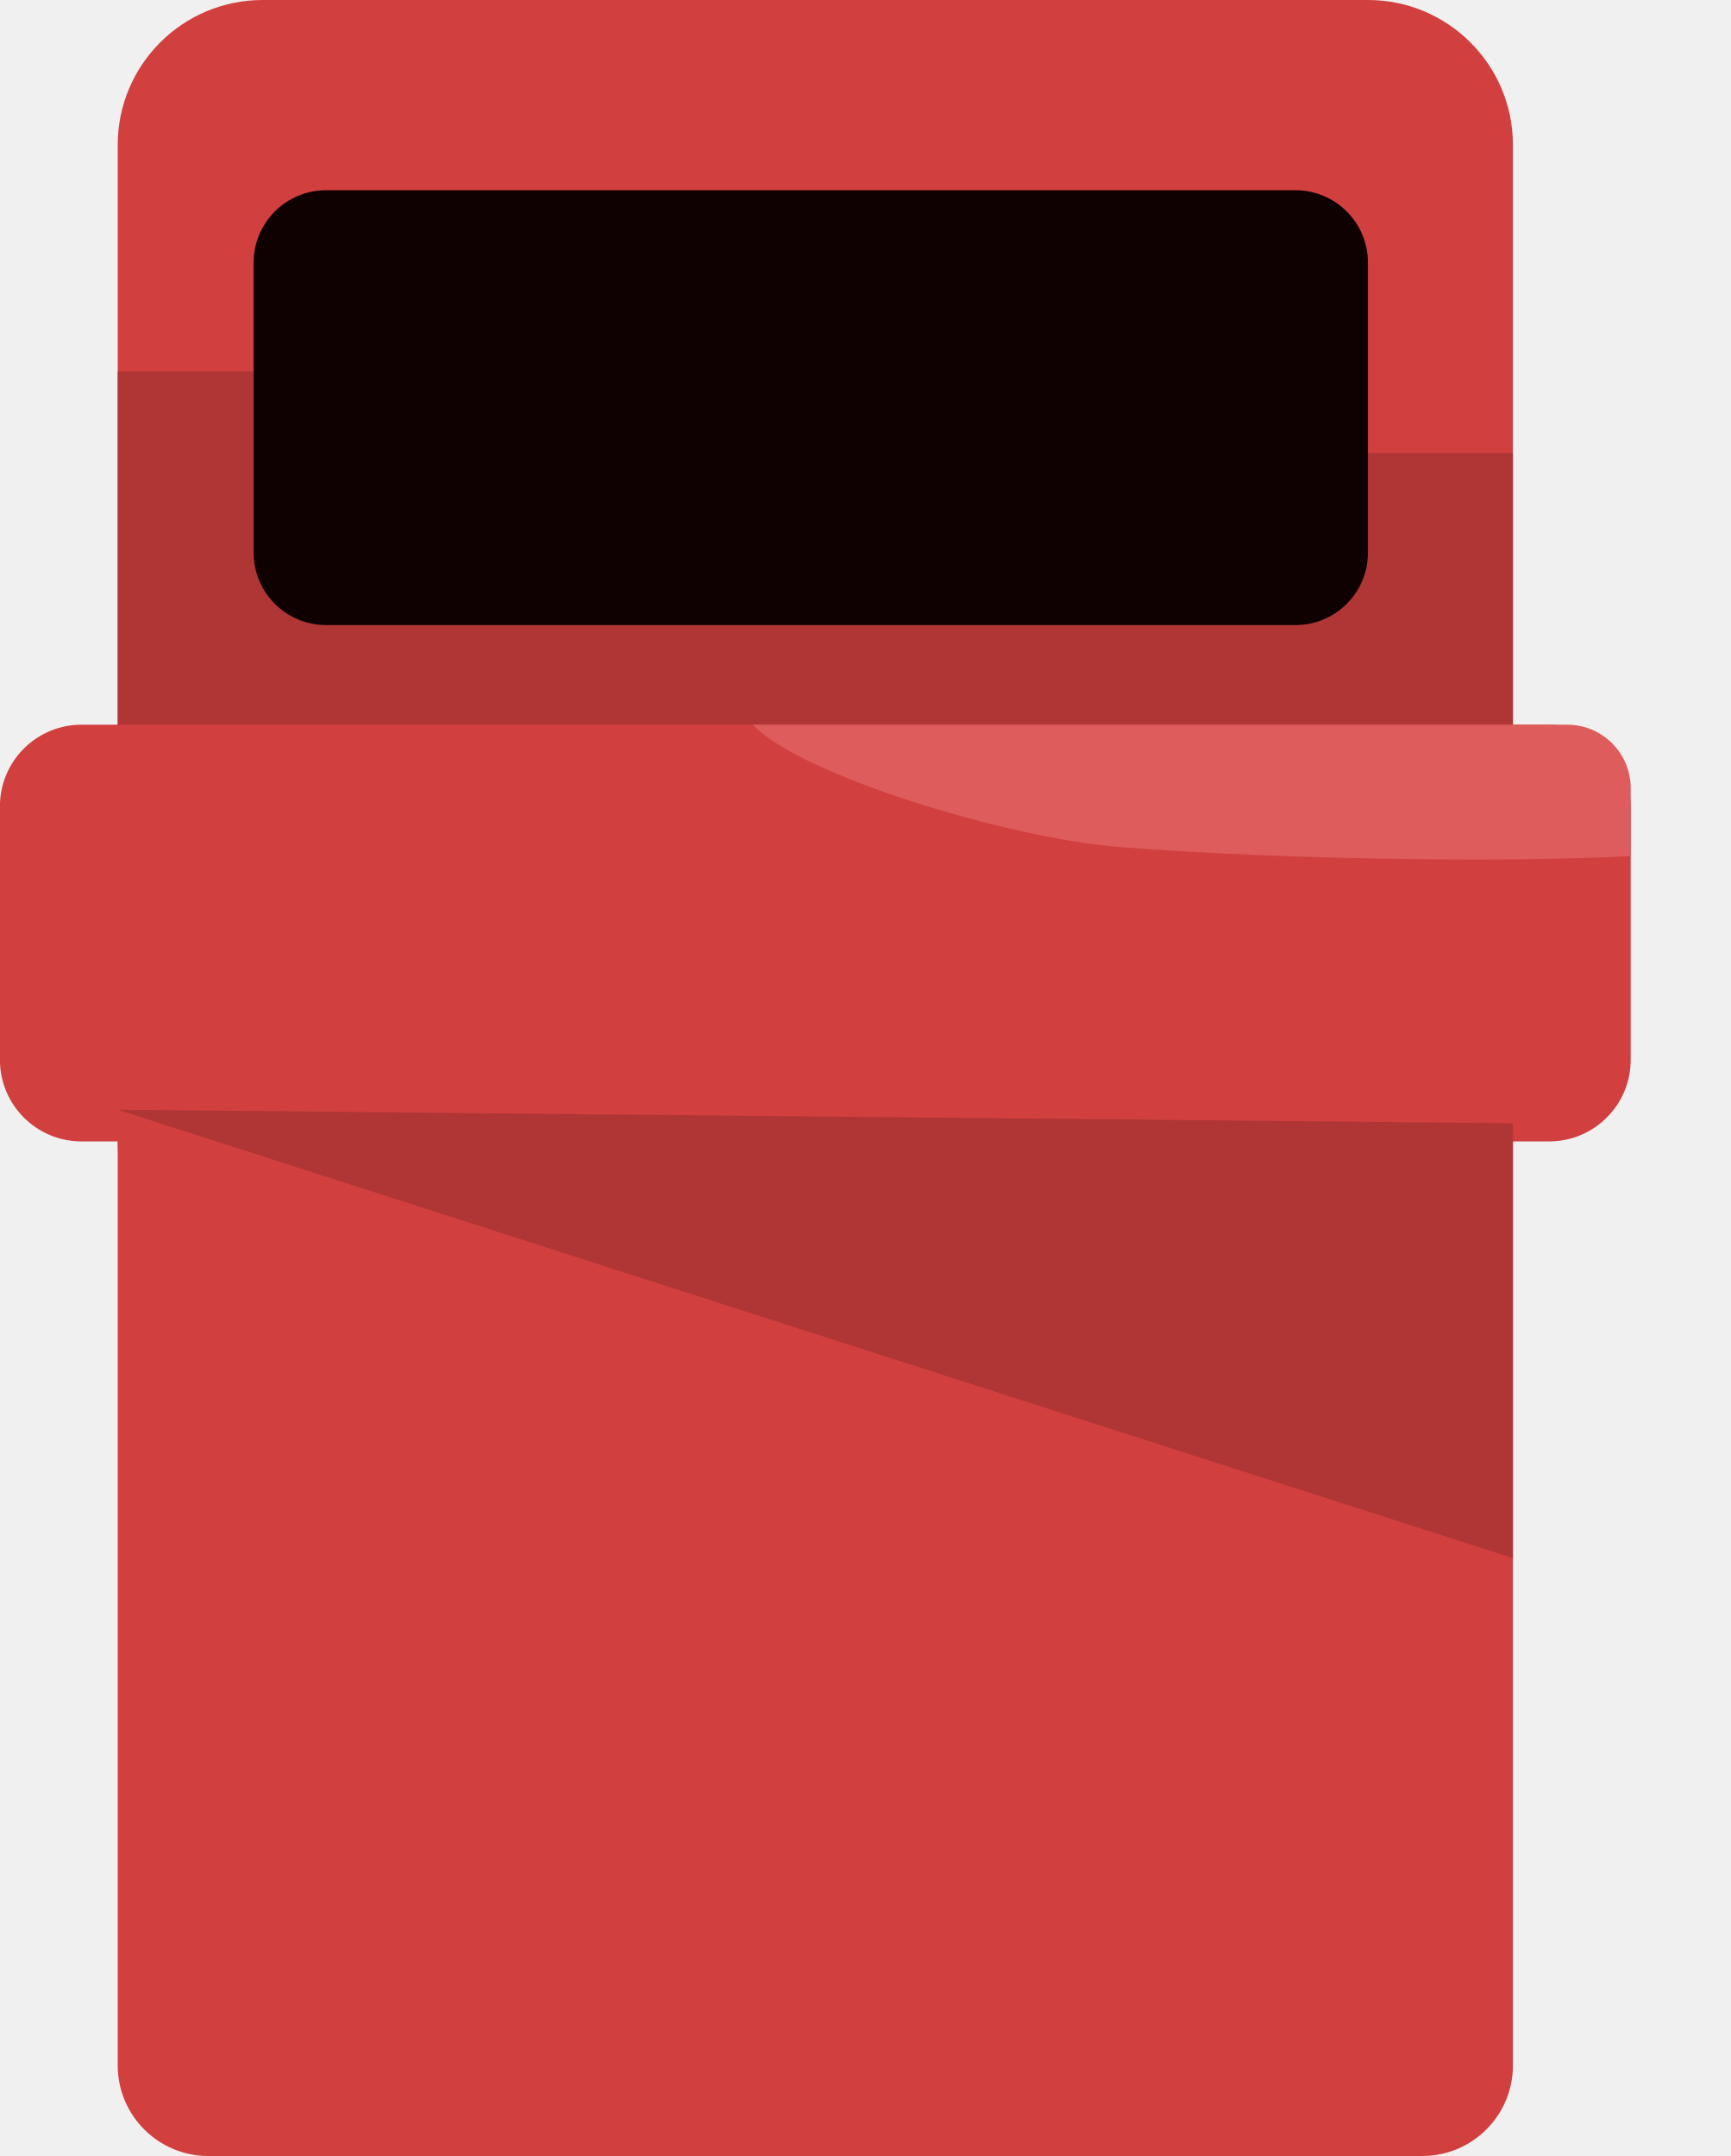
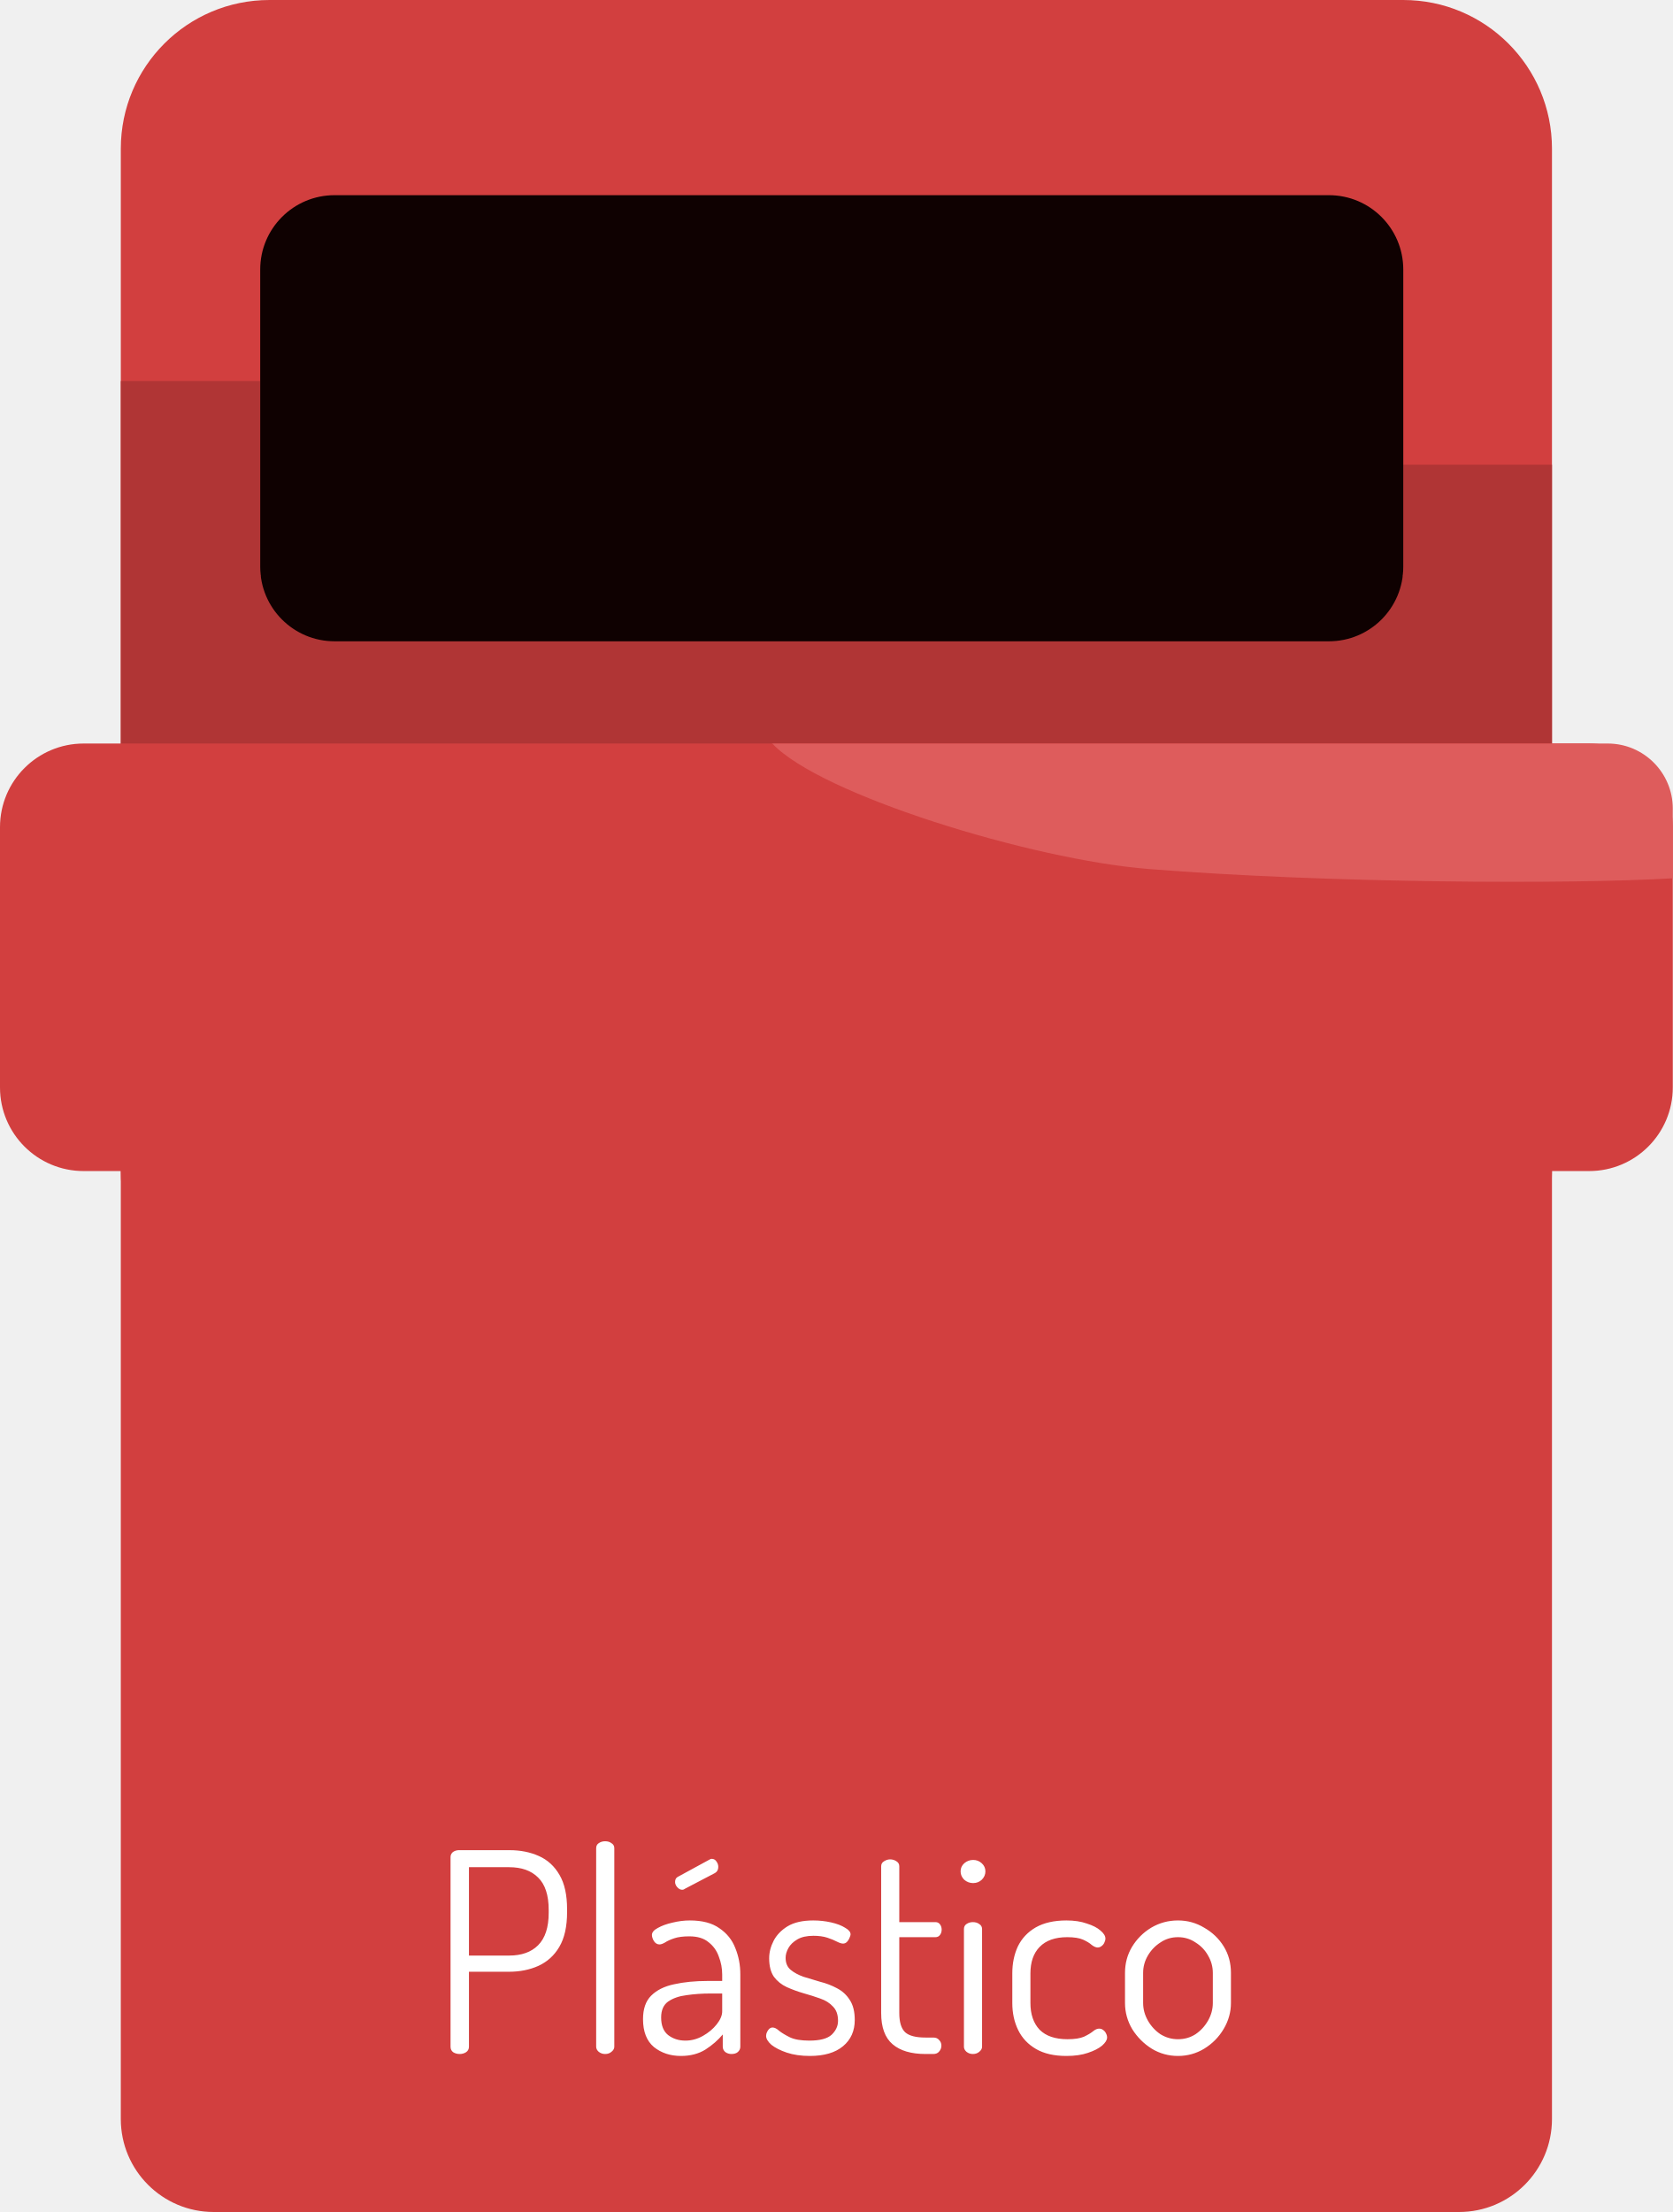
- <svg xmlns="http://www.w3.org/2000/svg" width="191" height="238" viewBox="0 0 191 238" fill="none">
-   <rect width="154" height="135" rx="10" transform="matrix(-1 0 0 1 166.994 103)" fill="#D23F3F" />
-   <rect width="154" height="142" rx="16" transform="matrix(-1 0 0 1 166.994 0)" fill="#D23F3F" />
-   <path d="M12.994 41H27.994V62H150.994V50H166.994V95.5L12.994 90V41Z" fill="#B03535" />
-   <rect width="180" height="46" rx="9" transform="matrix(-1 0 0 1 179.994 80)" fill="#D23F3F" />
-   <path fill-rule="evenodd" clip-rule="evenodd" d="M83.1 80C88.23 85.5 111.028 92.5 123.568 93.5C142.651 95.022 168.757 95.166 179.976 94.501C179.988 94.336 179.994 94.168 179.994 94L179.994 87C179.994 83.134 176.86 80 172.994 80L82.994 80C83.031 80.029 83.064 80.032 83.1 80Z" fill="#DE5C5C" />
-   <rect width="123" height="48" rx="8" transform="matrix(-1 0 0 1 150.994 21)" fill="#0F0101" />
-   <path d="M166.994 124L12.994 122.5L166.994 172L166.994 124Z" fill="#B03535" />
+ <svg xmlns="http://www.w3.org/2000/svg" width="180" height="238" viewBox="0 0 180 238" fill="none">
+   <rect width="154" height="135" rx="10" transform="matrix(-1 0 0 1 167 103)" fill="#D23F3F" />
+   <rect width="154" height="142" rx="16" transform="matrix(-1 0 0 1 167 0)" fill="#D23F3F" />
+   <path d="M13 41H28V62H151V50H167V95.5L13 90V41Z" fill="#B03535" />
+   <rect width="180" height="46" rx="9" transform="matrix(-1 0 0 1 180 80)" fill="#D23F3F" />
+   <path fill-rule="evenodd" clip-rule="evenodd" d="M83.106 80C88.236 85.5 111.034 92.5 123.574 93.5C142.657 95.022 168.763 95.166 179.982 94.501C179.994 94.336 180 94.168 180 94L180 87C180 83.134 176.866 80 173 80L83 80C83.037 80.029 83.07 80.032 83.106 80Z" fill="#DE5C5C" />
+   <rect width="123" height="48" rx="8" transform="matrix(-1 0 0 1 151 21)" fill="#0F0101" />
+   <path d="M49.471 221C49.211 221 48.981 220.94 48.781 220.82C48.581 220.68 48.481 220.48 48.481 220.22V199.82C48.481 199.62 48.551 199.45 48.691 199.31C48.851 199.17 49.061 199.09 49.321 199.07H54.841C56.001 199.07 57.051 199.28 57.991 199.7C58.931 200.12 59.671 200.8 60.211 201.74C60.751 202.66 61.021 203.89 61.021 205.43V205.73C61.021 207.29 60.741 208.54 60.181 209.48C59.641 210.4 58.891 211.08 57.931 211.52C56.991 211.94 55.941 212.15 54.781 212.15H50.461V220.22C50.461 220.48 50.351 220.68 50.131 220.82C49.931 220.94 49.711 221 49.471 221ZM50.461 210.41H54.781C56.121 210.41 57.161 210.04 57.901 209.3C58.661 208.54 59.041 207.38 59.041 205.82V205.49C59.041 203.91 58.661 202.75 57.901 202.01C57.161 201.27 56.121 200.9 54.781 200.9H50.461V210.41ZM65.112 221C64.852 221 64.621 220.92 64.421 220.76C64.242 220.6 64.151 220.42 64.151 220.22V198.86C64.151 198.62 64.242 198.44 64.421 198.32C64.621 198.18 64.852 198.11 65.112 198.11C65.391 198.11 65.621 198.18 65.802 198.32C66.001 198.44 66.102 198.62 66.102 198.86V220.22C66.102 220.42 66.001 220.6 65.802 220.76C65.621 220.92 65.391 221 65.112 221ZM73.272 221.21C72.132 221.21 71.162 220.89 70.362 220.25C69.582 219.59 69.192 218.59 69.192 217.25C69.192 216.15 69.482 215.31 70.062 214.73C70.662 214.13 71.482 213.72 72.522 213.5C73.582 213.26 74.802 213.14 76.182 213.14H77.712V212.45C77.712 211.79 77.592 211.15 77.352 210.53C77.132 209.89 76.762 209.37 76.242 208.97C75.742 208.55 75.052 208.34 74.172 208.34C73.512 208.34 72.972 208.41 72.552 208.55C72.132 208.69 71.802 208.84 71.562 209C71.322 209.14 71.122 209.21 70.962 209.21C70.722 209.21 70.522 209.09 70.362 208.85C70.222 208.61 70.152 208.39 70.152 208.19C70.152 207.91 70.362 207.66 70.782 207.44C71.202 207.2 71.722 207.01 72.342 206.87C72.982 206.71 73.612 206.63 74.232 206.63C75.572 206.63 76.632 206.91 77.412 207.47C78.212 208.01 78.782 208.72 79.122 209.6C79.482 210.48 79.662 211.42 79.662 212.42V220.22C79.662 220.44 79.572 220.63 79.392 220.79C79.232 220.93 79.002 221 78.702 221C78.462 221 78.242 220.93 78.042 220.79C77.862 220.63 77.772 220.44 77.772 220.22V218.9C77.272 219.5 76.652 220.04 75.912 220.52C75.172 220.98 74.292 221.21 73.272 221.21ZM73.752 219.56C74.412 219.56 75.042 219.39 75.642 219.05C76.242 218.71 76.732 218.3 77.112 217.82C77.512 217.32 77.712 216.85 77.712 216.41V214.49H76.452C75.552 214.49 74.692 214.55 73.872 214.67C73.072 214.77 72.412 215 71.892 215.36C71.392 215.72 71.142 216.29 71.142 217.07C71.142 217.93 71.392 218.56 71.892 218.96C72.412 219.36 73.032 219.56 73.752 219.56ZM73.422 203.33C73.222 203.33 73.042 203.24 72.882 203.06C72.722 202.88 72.642 202.69 72.642 202.49C72.642 202.21 72.752 202.02 72.972 201.92L76.332 200.09C76.432 200.03 76.512 200 76.572 200C76.792 200 76.962 200.09 77.082 200.27C77.222 200.45 77.292 200.65 77.292 200.87C77.292 201.17 77.172 201.39 76.932 201.53L73.722 203.21C73.682 203.23 73.632 203.26 73.572 203.3C73.512 203.32 73.462 203.33 73.422 203.33ZM87.146 221.21C86.206 221.21 85.376 221.09 84.656 220.85C83.956 220.61 83.406 220.33 83.006 220.01C82.626 219.67 82.436 219.35 82.436 219.05C82.436 218.91 82.466 218.78 82.526 218.66C82.586 218.52 82.666 218.4 82.766 218.3C82.886 218.2 83.006 218.15 83.126 218.15C83.346 218.15 83.586 218.27 83.846 218.51C84.126 218.73 84.506 218.96 84.986 219.2C85.486 219.44 86.186 219.56 87.086 219.56C88.226 219.56 89.026 219.35 89.486 218.93C89.946 218.49 90.176 217.99 90.176 217.43C90.176 216.77 89.996 216.26 89.636 215.9C89.296 215.52 88.836 215.23 88.256 215.03C87.696 214.83 87.096 214.64 86.456 214.46C85.836 214.28 85.236 214.06 84.656 213.8C84.096 213.54 83.636 213.17 83.276 212.69C82.936 212.19 82.766 211.53 82.766 210.71C82.766 210.07 82.926 209.44 83.246 208.82C83.566 208.2 84.066 207.68 84.746 207.26C85.446 206.84 86.366 206.63 87.506 206.63C88.166 206.63 88.806 206.7 89.426 206.84C90.046 206.98 90.546 207.17 90.926 207.41C91.326 207.63 91.526 207.87 91.526 208.13C91.526 208.21 91.486 208.34 91.406 208.52C91.346 208.68 91.256 208.82 91.136 208.94C91.016 209.06 90.876 209.12 90.716 209.12C90.556 209.12 90.336 209.05 90.056 208.91C89.796 208.77 89.456 208.63 89.036 208.49C88.616 208.35 88.116 208.28 87.536 208.28C86.816 208.28 86.236 208.41 85.796 208.67C85.356 208.93 85.036 209.24 84.836 209.6C84.636 209.96 84.536 210.31 84.536 210.65C84.536 211.21 84.716 211.64 85.076 211.94C85.436 212.24 85.896 212.49 86.456 212.69C87.036 212.87 87.636 213.05 88.256 213.23C88.896 213.39 89.496 213.62 90.056 213.92C90.636 214.22 91.096 214.64 91.436 215.18C91.796 215.72 91.976 216.44 91.976 217.34C91.976 218.52 91.556 219.46 90.716 220.16C89.876 220.86 88.686 221.21 87.146 221.21ZM99.588 221C98.048 221 96.868 220.65 96.048 219.95C95.228 219.25 94.818 218.13 94.818 216.59V200.81C94.818 200.57 94.918 200.39 95.118 200.27C95.338 200.13 95.558 200.06 95.778 200.06C96.038 200.06 96.268 200.13 96.468 200.27C96.668 200.39 96.768 200.57 96.768 200.81V206.81H100.668C100.868 206.81 101.028 206.89 101.148 207.05C101.268 207.21 101.328 207.4 101.328 207.62C101.328 207.84 101.268 208.03 101.148 208.19C101.028 208.35 100.868 208.43 100.668 208.43H96.768V216.59C96.768 217.57 96.978 218.26 97.398 218.66C97.818 219.04 98.548 219.23 99.588 219.23H100.428C100.708 219.23 100.918 219.32 101.058 219.5C101.218 219.66 101.298 219.86 101.298 220.1C101.298 220.34 101.218 220.55 101.058 220.73C100.918 220.91 100.708 221 100.428 221H99.588ZM104.715 202.61C104.355 202.61 104.035 202.49 103.755 202.25C103.495 201.99 103.365 201.69 103.365 201.35C103.365 201.01 103.495 200.72 103.755 200.48C104.035 200.24 104.355 200.12 104.715 200.12C105.075 200.12 105.385 200.24 105.645 200.48C105.905 200.72 106.035 201.01 106.035 201.35C106.035 201.69 105.905 201.99 105.645 202.25C105.385 202.49 105.075 202.61 104.715 202.61ZM104.685 221C104.425 221 104.195 220.92 103.995 220.76C103.815 220.6 103.725 220.42 103.725 220.22V207.56C103.725 207.32 103.815 207.14 103.995 207.02C104.195 206.88 104.425 206.81 104.685 206.81C104.965 206.81 105.195 206.88 105.375 207.02C105.575 207.14 105.675 207.32 105.675 207.56V220.22C105.675 220.42 105.575 220.6 105.375 220.76C105.195 220.92 104.965 221 104.685 221ZM114.749 221.21C113.429 221.21 112.339 220.96 111.479 220.46C110.619 219.96 109.979 219.28 109.559 218.42C109.139 217.56 108.929 216.59 108.929 215.51V212.33C108.929 211.25 109.129 210.28 109.529 209.42C109.949 208.56 110.589 207.88 111.449 207.38C112.329 206.88 113.429 206.63 114.749 206.63C115.589 206.63 116.319 206.74 116.939 206.96C117.579 207.16 118.069 207.41 118.409 207.71C118.769 208.01 118.949 208.3 118.949 208.58C118.949 208.72 118.909 208.87 118.829 209.03C118.769 209.17 118.669 209.29 118.529 209.39C118.409 209.49 118.269 209.54 118.109 209.54C117.929 209.54 117.719 209.45 117.479 209.27C117.259 209.07 116.949 208.88 116.549 208.7C116.149 208.52 115.579 208.43 114.839 208.43C113.539 208.43 112.549 208.78 111.869 209.48C111.209 210.16 110.879 211.11 110.879 212.33V215.51C110.879 216.73 111.209 217.69 111.869 218.39C112.549 219.07 113.549 219.41 114.869 219.41C115.629 219.41 116.219 219.32 116.639 219.14C117.059 218.94 117.379 218.75 117.599 218.57C117.839 218.37 118.059 218.27 118.259 218.27C118.439 218.27 118.589 218.32 118.709 218.42C118.849 218.52 118.949 218.64 119.009 218.78C119.089 218.92 119.129 219.07 119.129 219.23C119.129 219.49 118.949 219.78 118.589 220.1C118.229 220.4 117.719 220.66 117.059 220.88C116.419 221.1 115.649 221.21 114.749 221.21ZM126.756 221.21C125.736 221.21 124.796 220.95 123.936 220.43C123.076 219.89 122.376 219.19 121.836 218.33C121.316 217.45 121.056 216.51 121.056 215.51V212.27C121.056 211.25 121.306 210.32 121.806 209.48C122.326 208.62 123.016 207.93 123.876 207.41C124.756 206.89 125.716 206.63 126.756 206.63C127.776 206.63 128.716 206.89 129.576 207.41C130.456 207.91 131.156 208.58 131.676 209.42C132.196 210.26 132.456 211.21 132.456 212.27V215.51C132.456 216.49 132.196 217.42 131.676 218.3C131.156 219.18 130.456 219.89 129.576 220.43C128.716 220.95 127.776 221.21 126.756 221.21ZM126.756 219.41C127.456 219.41 128.086 219.23 128.646 218.87C129.206 218.49 129.656 218 129.996 217.4C130.336 216.8 130.506 216.17 130.506 215.51V212.27C130.506 211.61 130.336 210.99 129.996 210.41C129.676 209.83 129.226 209.36 128.646 209C128.086 208.62 127.456 208.43 126.756 208.43C126.056 208.43 125.426 208.62 124.866 209C124.306 209.36 123.856 209.83 123.516 210.41C123.176 210.99 123.006 211.61 123.006 212.27V215.51C123.006 216.17 123.176 216.8 123.516 217.4C123.856 218 124.306 218.49 124.866 218.87C125.446 219.23 126.076 219.41 126.756 219.41Z" fill="white" />
</svg>
